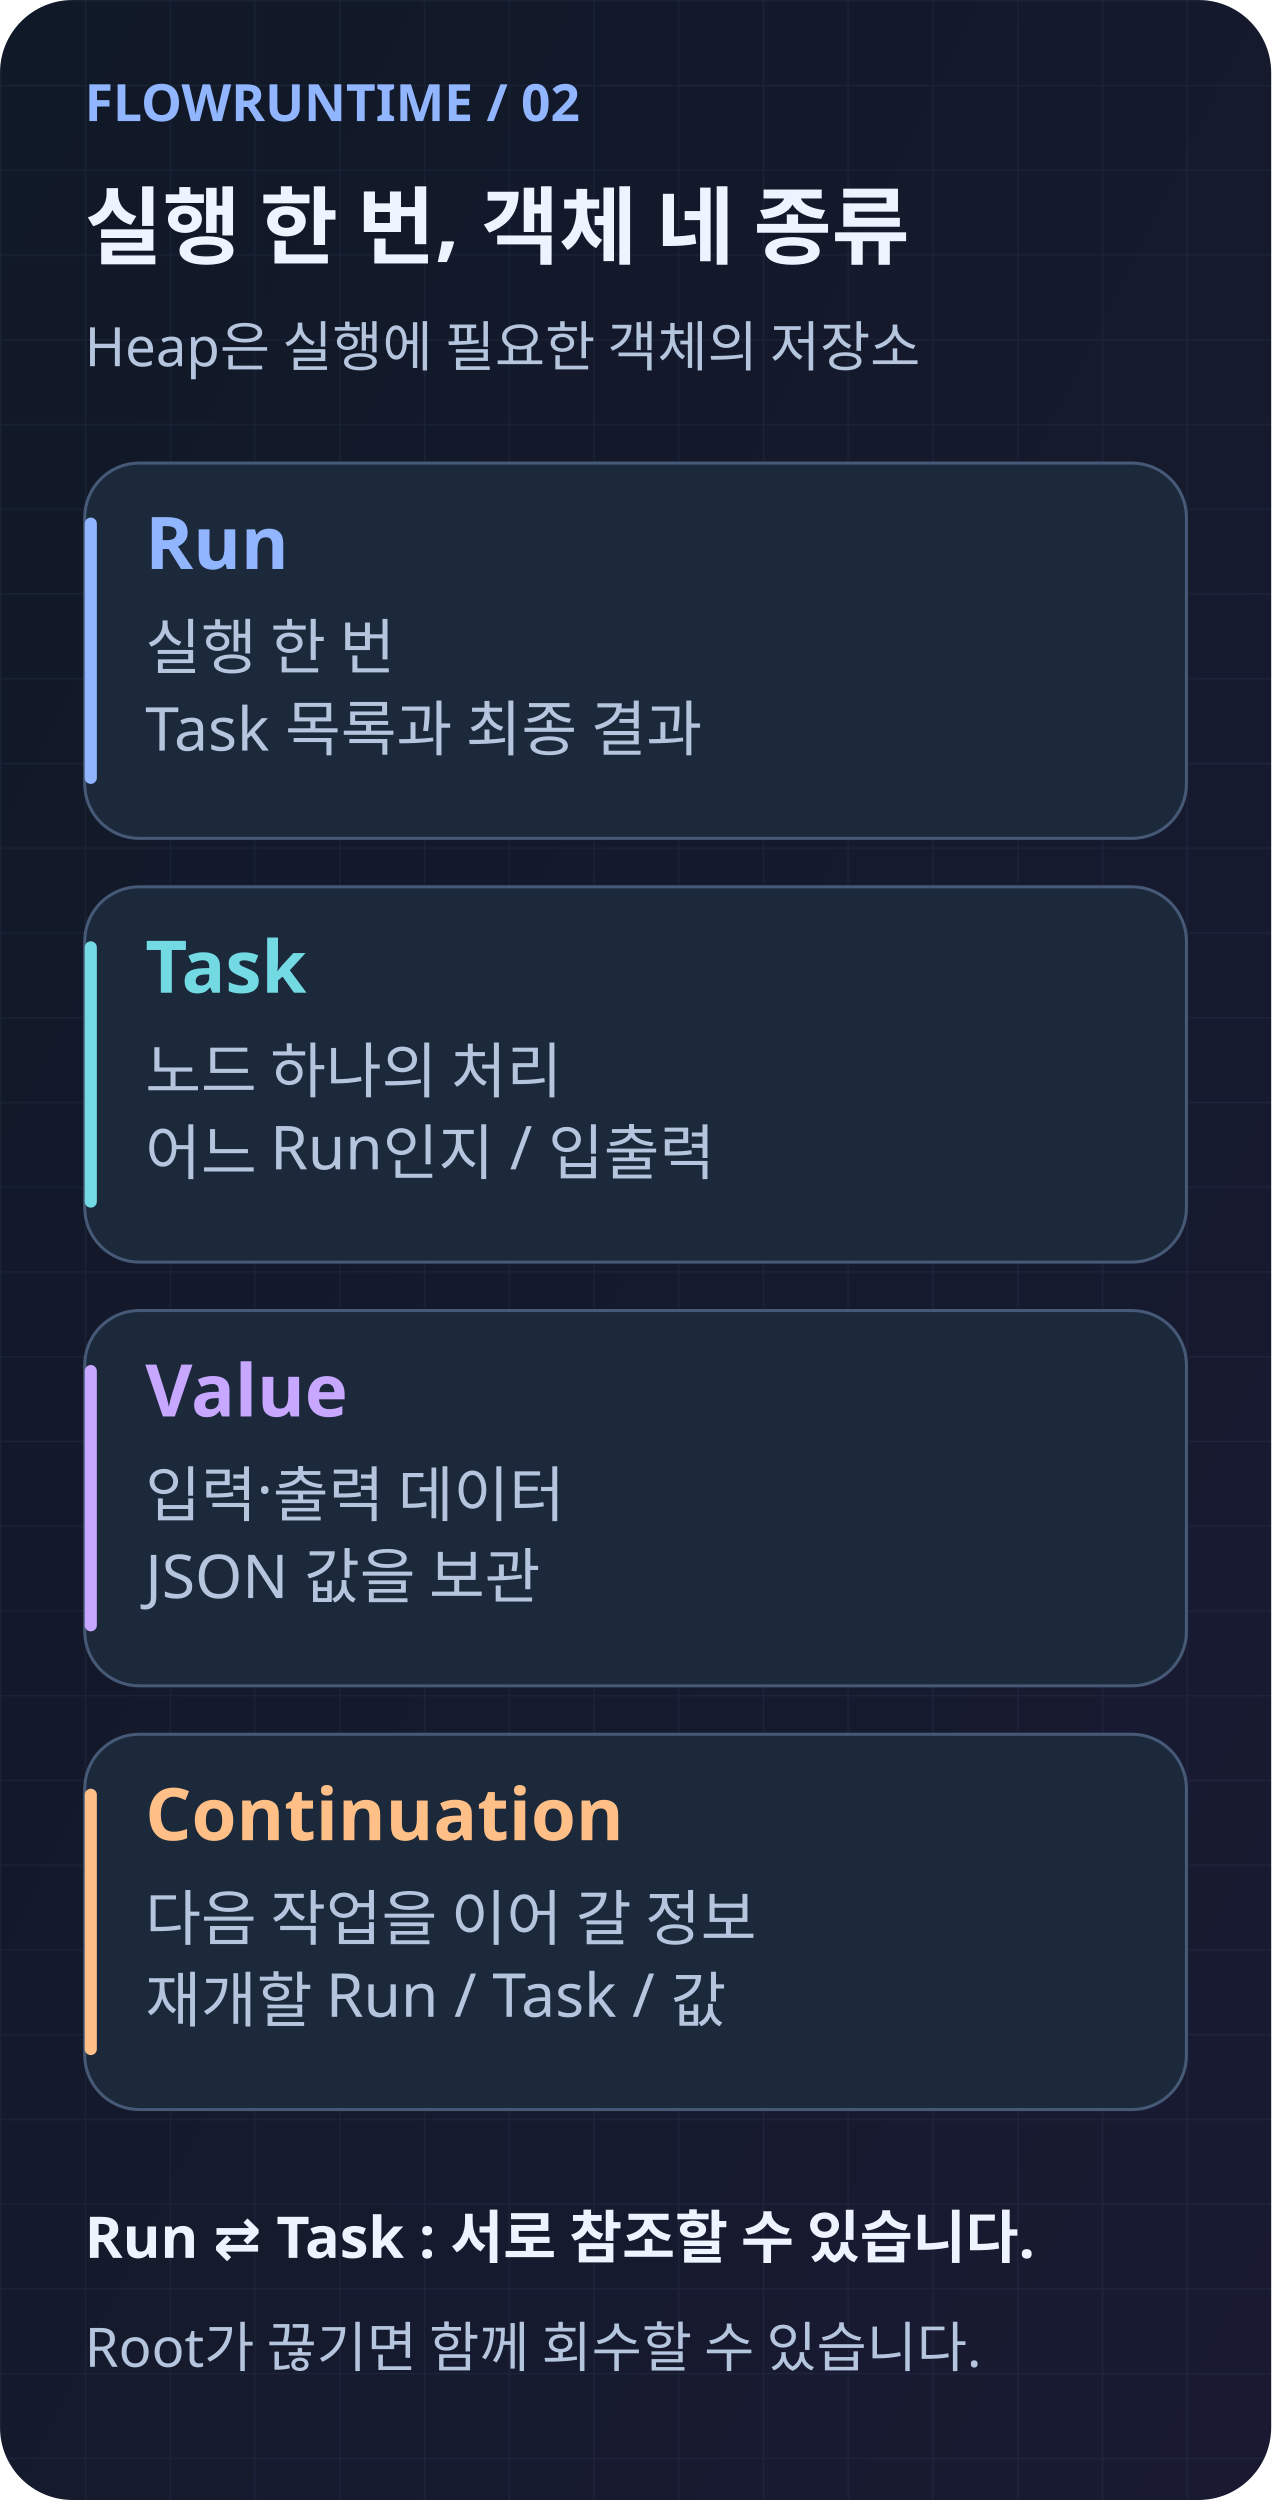
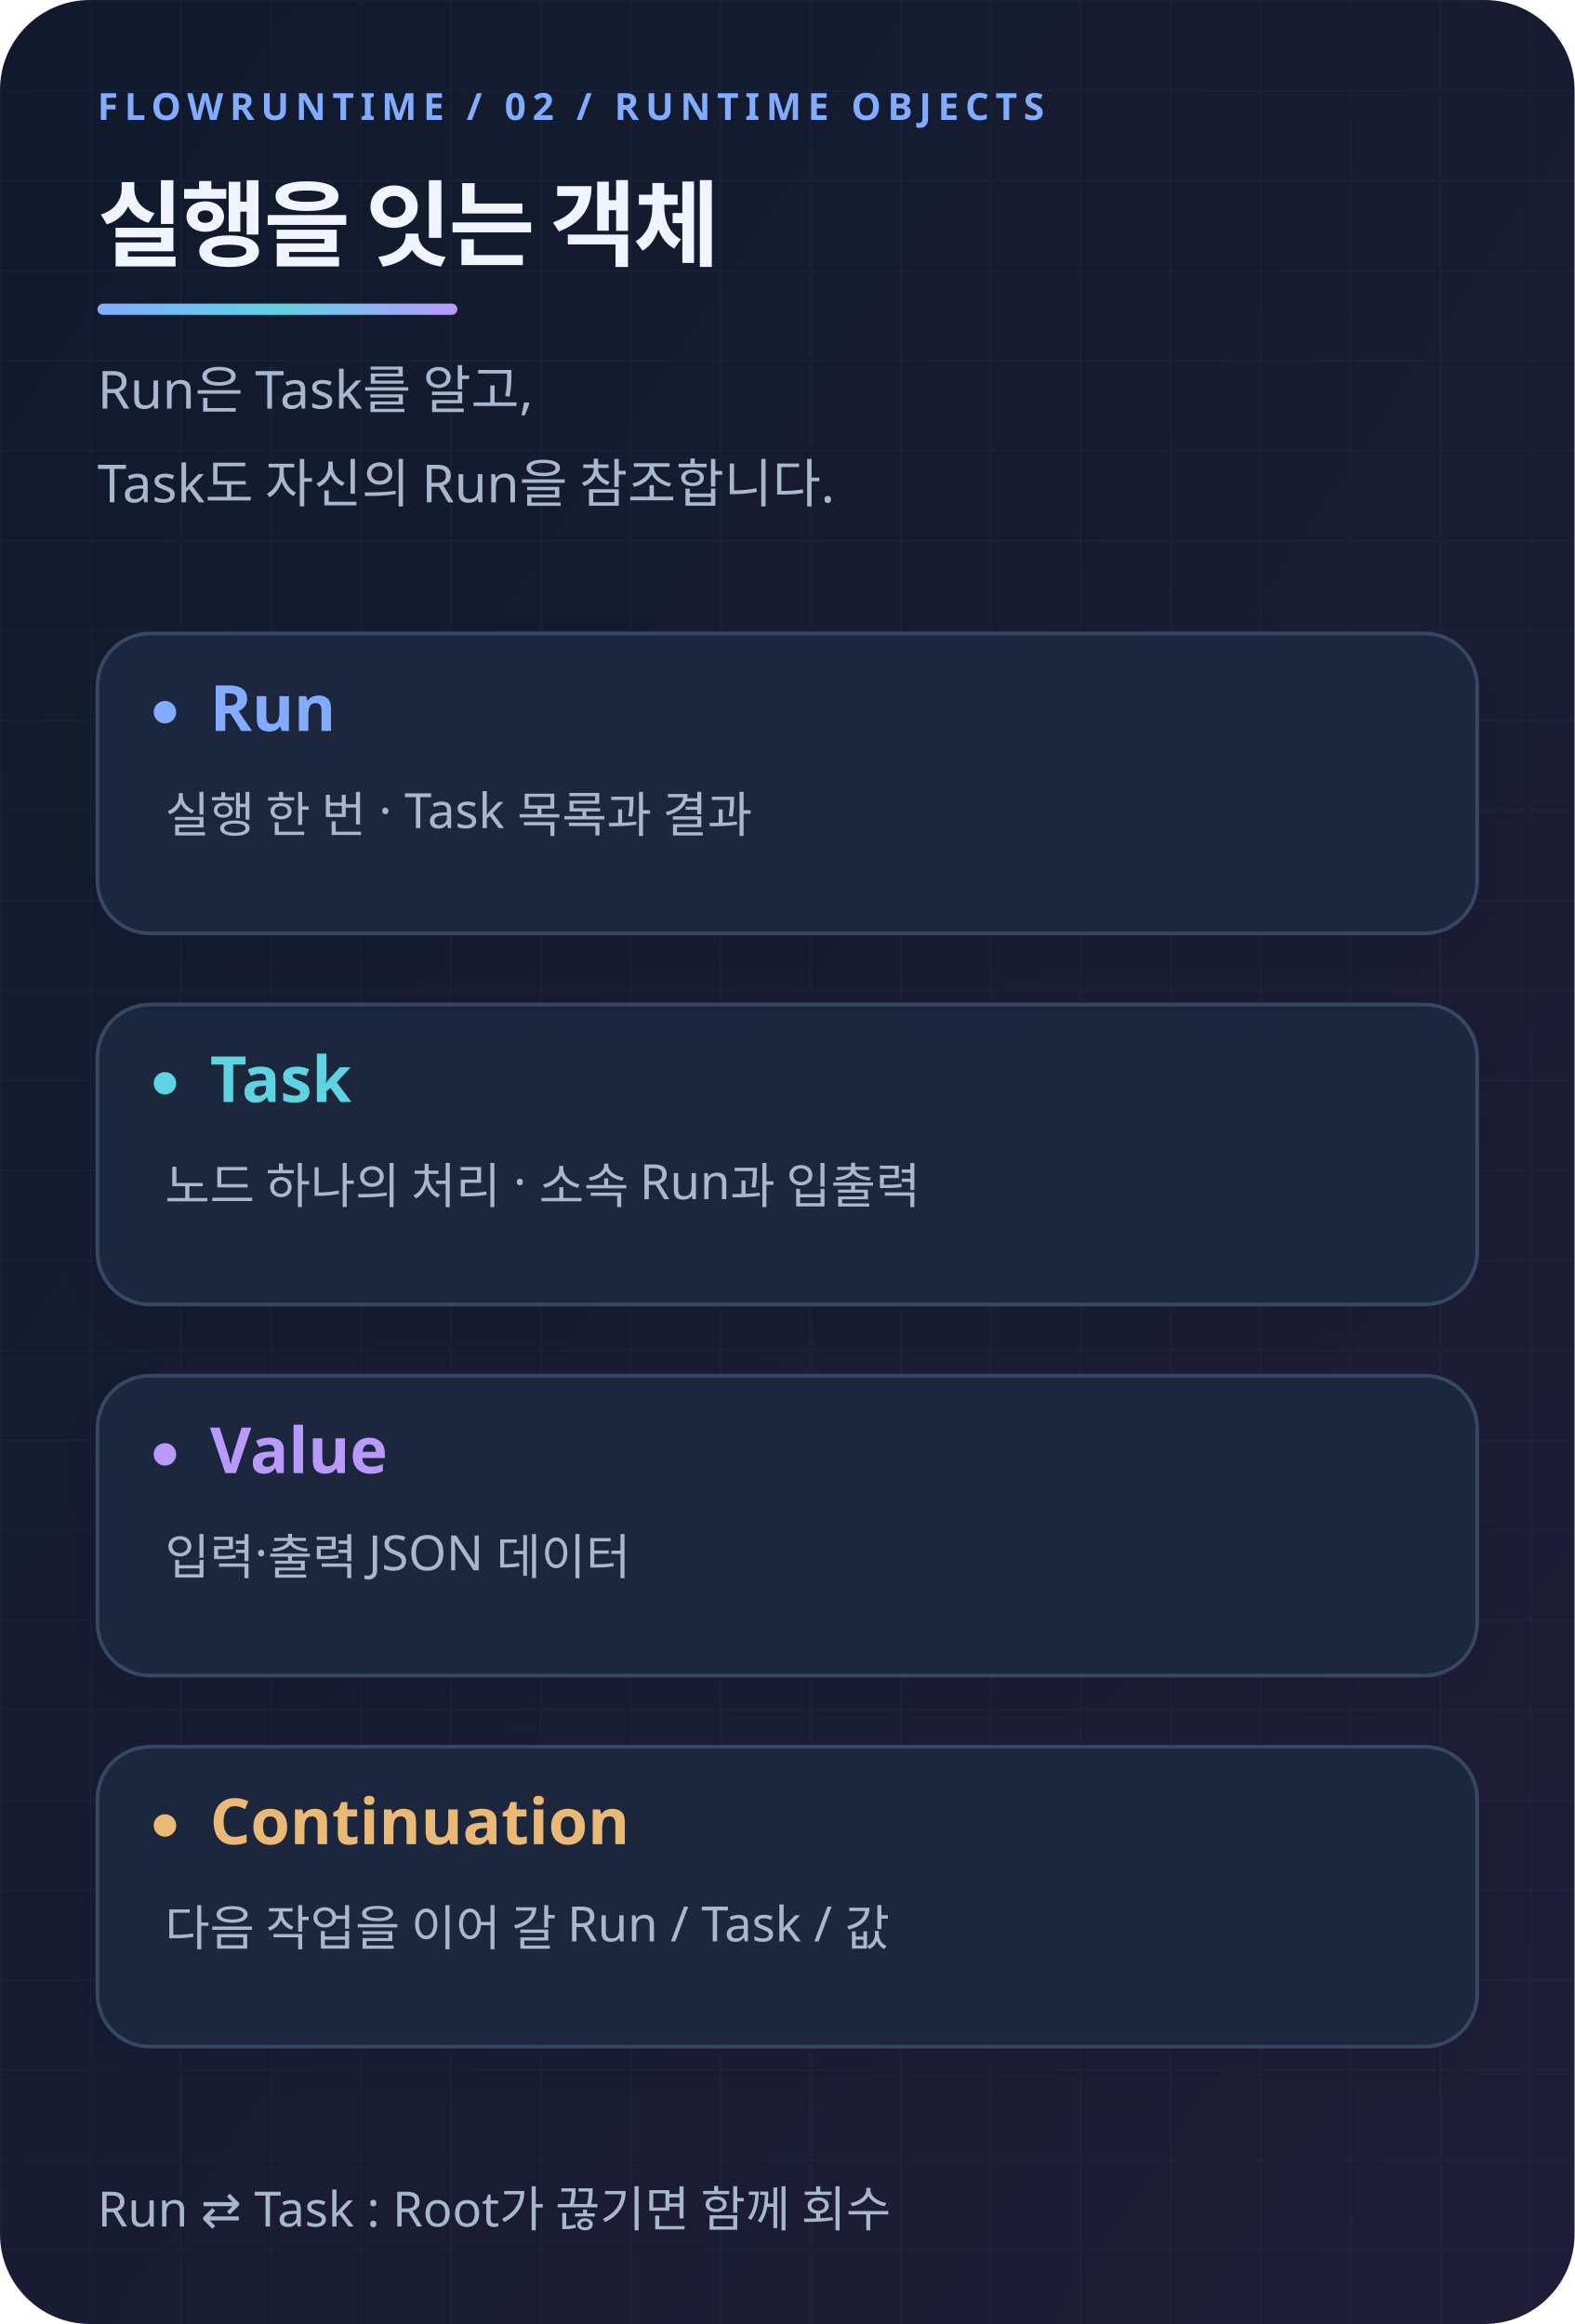
- <svg xmlns="http://www.w3.org/2000/svg" width="420" height="826" viewBox="0 0 420 826" role="img" aria-labelledby="title desc">
+ <svg xmlns="http://www.w3.org/2000/svg" width="420" height="620" viewBox="0 0 420 620" role="img" aria-labelledby="title desc">
  <defs>
    <linearGradient id="bg" x2="1" y2="1">
-       <stop stop-color="#101927" />
-       <stop offset="1" stop-color="#191a32" />
+       <stop stop-color="#101a2c" />
+       <stop offset="1" stop-color="#201d38" />
    </linearGradient>
-     <pattern id="grid" width="28" height="28" patternUnits="userSpaceOnUse">
-       <path d="M28 0H0V28" fill="none" stroke="#91b6ff" stroke-opacity=".055" />
+     <linearGradient id="accent">
+       <stop stop-color="#82acff" />
+       <stop offset=".5" stop-color="#5ed3e2" />
+       <stop offset="1" stop-color="#ba99ff" />
+     </linearGradient>
+     <pattern id="grid" width="24" height="24" patternUnits="userSpaceOnUse">
+       <path d="M24 0H0V24" fill="none" stroke="#82acff" stroke-opacity=".035" />
    </pattern>
+     <filter id="shadow" x="-20%" y="-30%" width="140%" height="170%">
+       <feDropShadow dx="0" dy="5" stdDeviation="8" flood-color="#000" flood-opacity=".07" />
+     </filter>
  </defs>
-   <style>text{font-family:'Malgun Gothic','Apple SD Gothic Neo','Segoe UI',sans-serif}</style>
-   <rect width="420" height="826" rx="24" fill="url(#bg)" />
-   <rect width="420" height="826" rx="24" fill="url(#grid)" />
-   <text x="28" y="40" font-size="17" fill="#91b6ff" font-weight="750" text-anchor="start">FLOWRUNTIME  /  02</text>
-   <text x="28" y="85" font-size="28" fill="#eef4ff" font-weight="800" text-anchor="start">실행 한 번, 객체 네 종류</text>
-   <text x="28" y="121" font-size="18" fill="#b5c5dd" font-weight="500" text-anchor="start">Heap은 실행에 필요한 객체의 저장소</text>
-   <rect x="28" y="153" width="364" height="124" rx="18" fill="#1b293b" stroke="#465977" />
-   <rect x="28" y="171" width="4" height="88" rx="2" fill="#91b6ff" />
-   <text x="48" y="188" font-size="24" fill="#91b6ff" font-weight="750" text-anchor="start">Run</text>
-   <text x="48" y="221" font-size="20" fill="#b5c5dd" font-weight="500" text-anchor="start">실행 한 번</text>
-   <text x="48" y="248" font-size="20" fill="#b5c5dd" font-weight="500" text-anchor="start">Task 목록과 최종 결과</text>
-   <rect x="28" y="293" width="364" height="124" rx="18" fill="#1b293b" stroke="#465977" />
-   <rect x="28" y="311" width="4" height="88" rx="2" fill="#73dae4" />
-   <text x="48" y="328" font-size="24" fill="#73dae4" font-weight="750" text-anchor="start">Task</text>
-   <text x="48" y="361" font-size="20" fill="#b5c5dd" font-weight="500" text-anchor="start">노드 하나의 처리</text>
-   <text x="48" y="388" font-size="20" fill="#b5c5dd" font-weight="500" text-anchor="start">어느 Run인지 / 입출력</text>
-   <rect x="28" y="433" width="364" height="124" rx="18" fill="#1b293b" stroke="#465977" />
-   <rect x="28" y="451" width="4" height="88" rx="2" fill="#c7a7ff" />
-   <text x="48" y="468" font-size="24" fill="#c7a7ff" font-weight="750" text-anchor="start">Value</text>
-   <text x="48" y="501" font-size="20" fill="#b5c5dd" font-weight="500" text-anchor="start">입력·출력 데이터</text>
-   <text x="48" y="528" font-size="20" fill="#b5c5dd" font-weight="500" text-anchor="start">JSON 값을 보관</text>
-   <rect x="28" y="573" width="364" height="124" rx="18" fill="#1b293b" stroke="#465977" />
-   <rect x="28" y="591" width="4" height="88" rx="2" fill="#ffbf87" />
-   <text x="48" y="608" font-size="24" fill="#ffbf87" font-weight="750" text-anchor="start">Continuation</text>
-   <text x="48" y="641" font-size="20" fill="#b5c5dd" font-weight="500" text-anchor="start">다음 작업을 이어 갈 정보</text>
-   <text x="48" y="668" font-size="20" fill="#b5c5dd" font-weight="500" text-anchor="start">재개할 Run / Task / 값</text>
-   <text x="28" y="746" font-size="19" fill="#eef4ff" font-weight="650" text-anchor="start">Run ⇄ Task : 서로 참조할 수 있습니다.</text>
-   <text x="28" y="782" font-size="18" fill="#b5c5dd" font-weight="500" text-anchor="start">Root가 끊기면 함께 회수할 수 있습니다.</text>
+   <style>text{font-family:'Segoe UI','Malgun Gothic','Apple SD Gothic Neo',sans-serif}.flow{animation:flow 1.8s linear infinite}.pulse{animation:pulse 3s ease-in-out infinite}@keyframes flow{to{stroke-dashoffset:-18}}@keyframes pulse{0%,100%{opacity:.45}50%{opacity:1}}@media(prefers-reduced-motion:reduce){.flow,.pulse{animation:none}}</style>
+   <rect width="420" height="620" rx="24" fill="url(#bg)" />
+   <rect width="420" height="620" rx="24" fill="url(#grid)" />
+   <text x="26" y="32" font-size="10" fill="#82acff" font-weight="800" text-anchor="start" letter-spacing="1.7">FLOWRUNTIME / 02 / RUNTIME OBJECTS</text>
+   <text x="26" y="69" font-size="25" fill="#f0f5ff" font-weight="800" text-anchor="start" letter-spacing="-0.8">실행을 잇는 객체</text>
+   <rect x="26" y="81" width="96" height="3" rx="1.5" fill="url(#accent)" />
+   <text x="26" y="109" font-size="14" fill="#a7b7cf" font-weight="500" text-anchor="start" letter-spacing="0">Run은 Task를 알고,</text>
+   <text x="26" y="134" font-size="14" fill="#a7b7cf" font-weight="500" text-anchor="start" letter-spacing="0">Task도 자신의 Run을 참조합니다.</text>
+   <rect x="26" y="169" width="368" height="80" rx="14" fill="#1a273d" stroke="#354662" filter="url(#shadow)" />
+   <circle cx="44" cy="190" r="3" fill="#82acff" />
+   <text x="56" y="195" font-size="17" fill="#82acff" font-weight="750" text-anchor="start" letter-spacing="0">Run</text>
+   <text x="44" y="222" font-size="13" fill="#a7b7cf" font-weight="500" text-anchor="start" letter-spacing="0">실행 한 번 · Task 목록과 결과</text>
+   <rect x="26" y="268" width="368" height="80" rx="14" fill="#1a273d" stroke="#354662" filter="url(#shadow)" />
+   <circle cx="44" cy="289" r="3" fill="#5ed3e2" />
+   <text x="56" y="294" font-size="17" fill="#5ed3e2" font-weight="750" text-anchor="start" letter-spacing="0">Task</text>
+   <text x="44" y="321" font-size="13" fill="#a7b7cf" font-weight="500" text-anchor="start" letter-spacing="0">노드 하나의 처리 · 소속 Run과 입출력</text>
+   <rect x="26" y="367" width="368" height="80" rx="14" fill="#1a273d" stroke="#354662" filter="url(#shadow)" />
+   <circle cx="44" cy="388" r="3" fill="#ba99ff" />
+   <text x="56" y="393" font-size="17" fill="#ba99ff" font-weight="750" text-anchor="start" letter-spacing="0">Value</text>
+   <text x="44" y="420" font-size="13" fill="#a7b7cf" font-weight="500" text-anchor="start" letter-spacing="0">입력·출력 JSON 데이터</text>
+   <rect x="26" y="466" width="368" height="80" rx="14" fill="#1a273d" stroke="#354662" filter="url(#shadow)" />
+   <circle cx="44" cy="487" r="3" fill="#eab975" />
+   <text x="56" y="492" font-size="17" fill="#eab975" font-weight="750" text-anchor="start" letter-spacing="0">Continuation</text>
+   <text x="44" y="519" font-size="13" fill="#a7b7cf" font-weight="500" text-anchor="start" letter-spacing="0">다음 작업을 이어 갈 Run / Task / 값</text>
+   <text x="26" y="594" font-size="13" fill="#a7b7cf" font-weight="500" text-anchor="start" letter-spacing="0">Run ⇄ Task : Root가 끊기면 함께 회수</text>
</svg>
